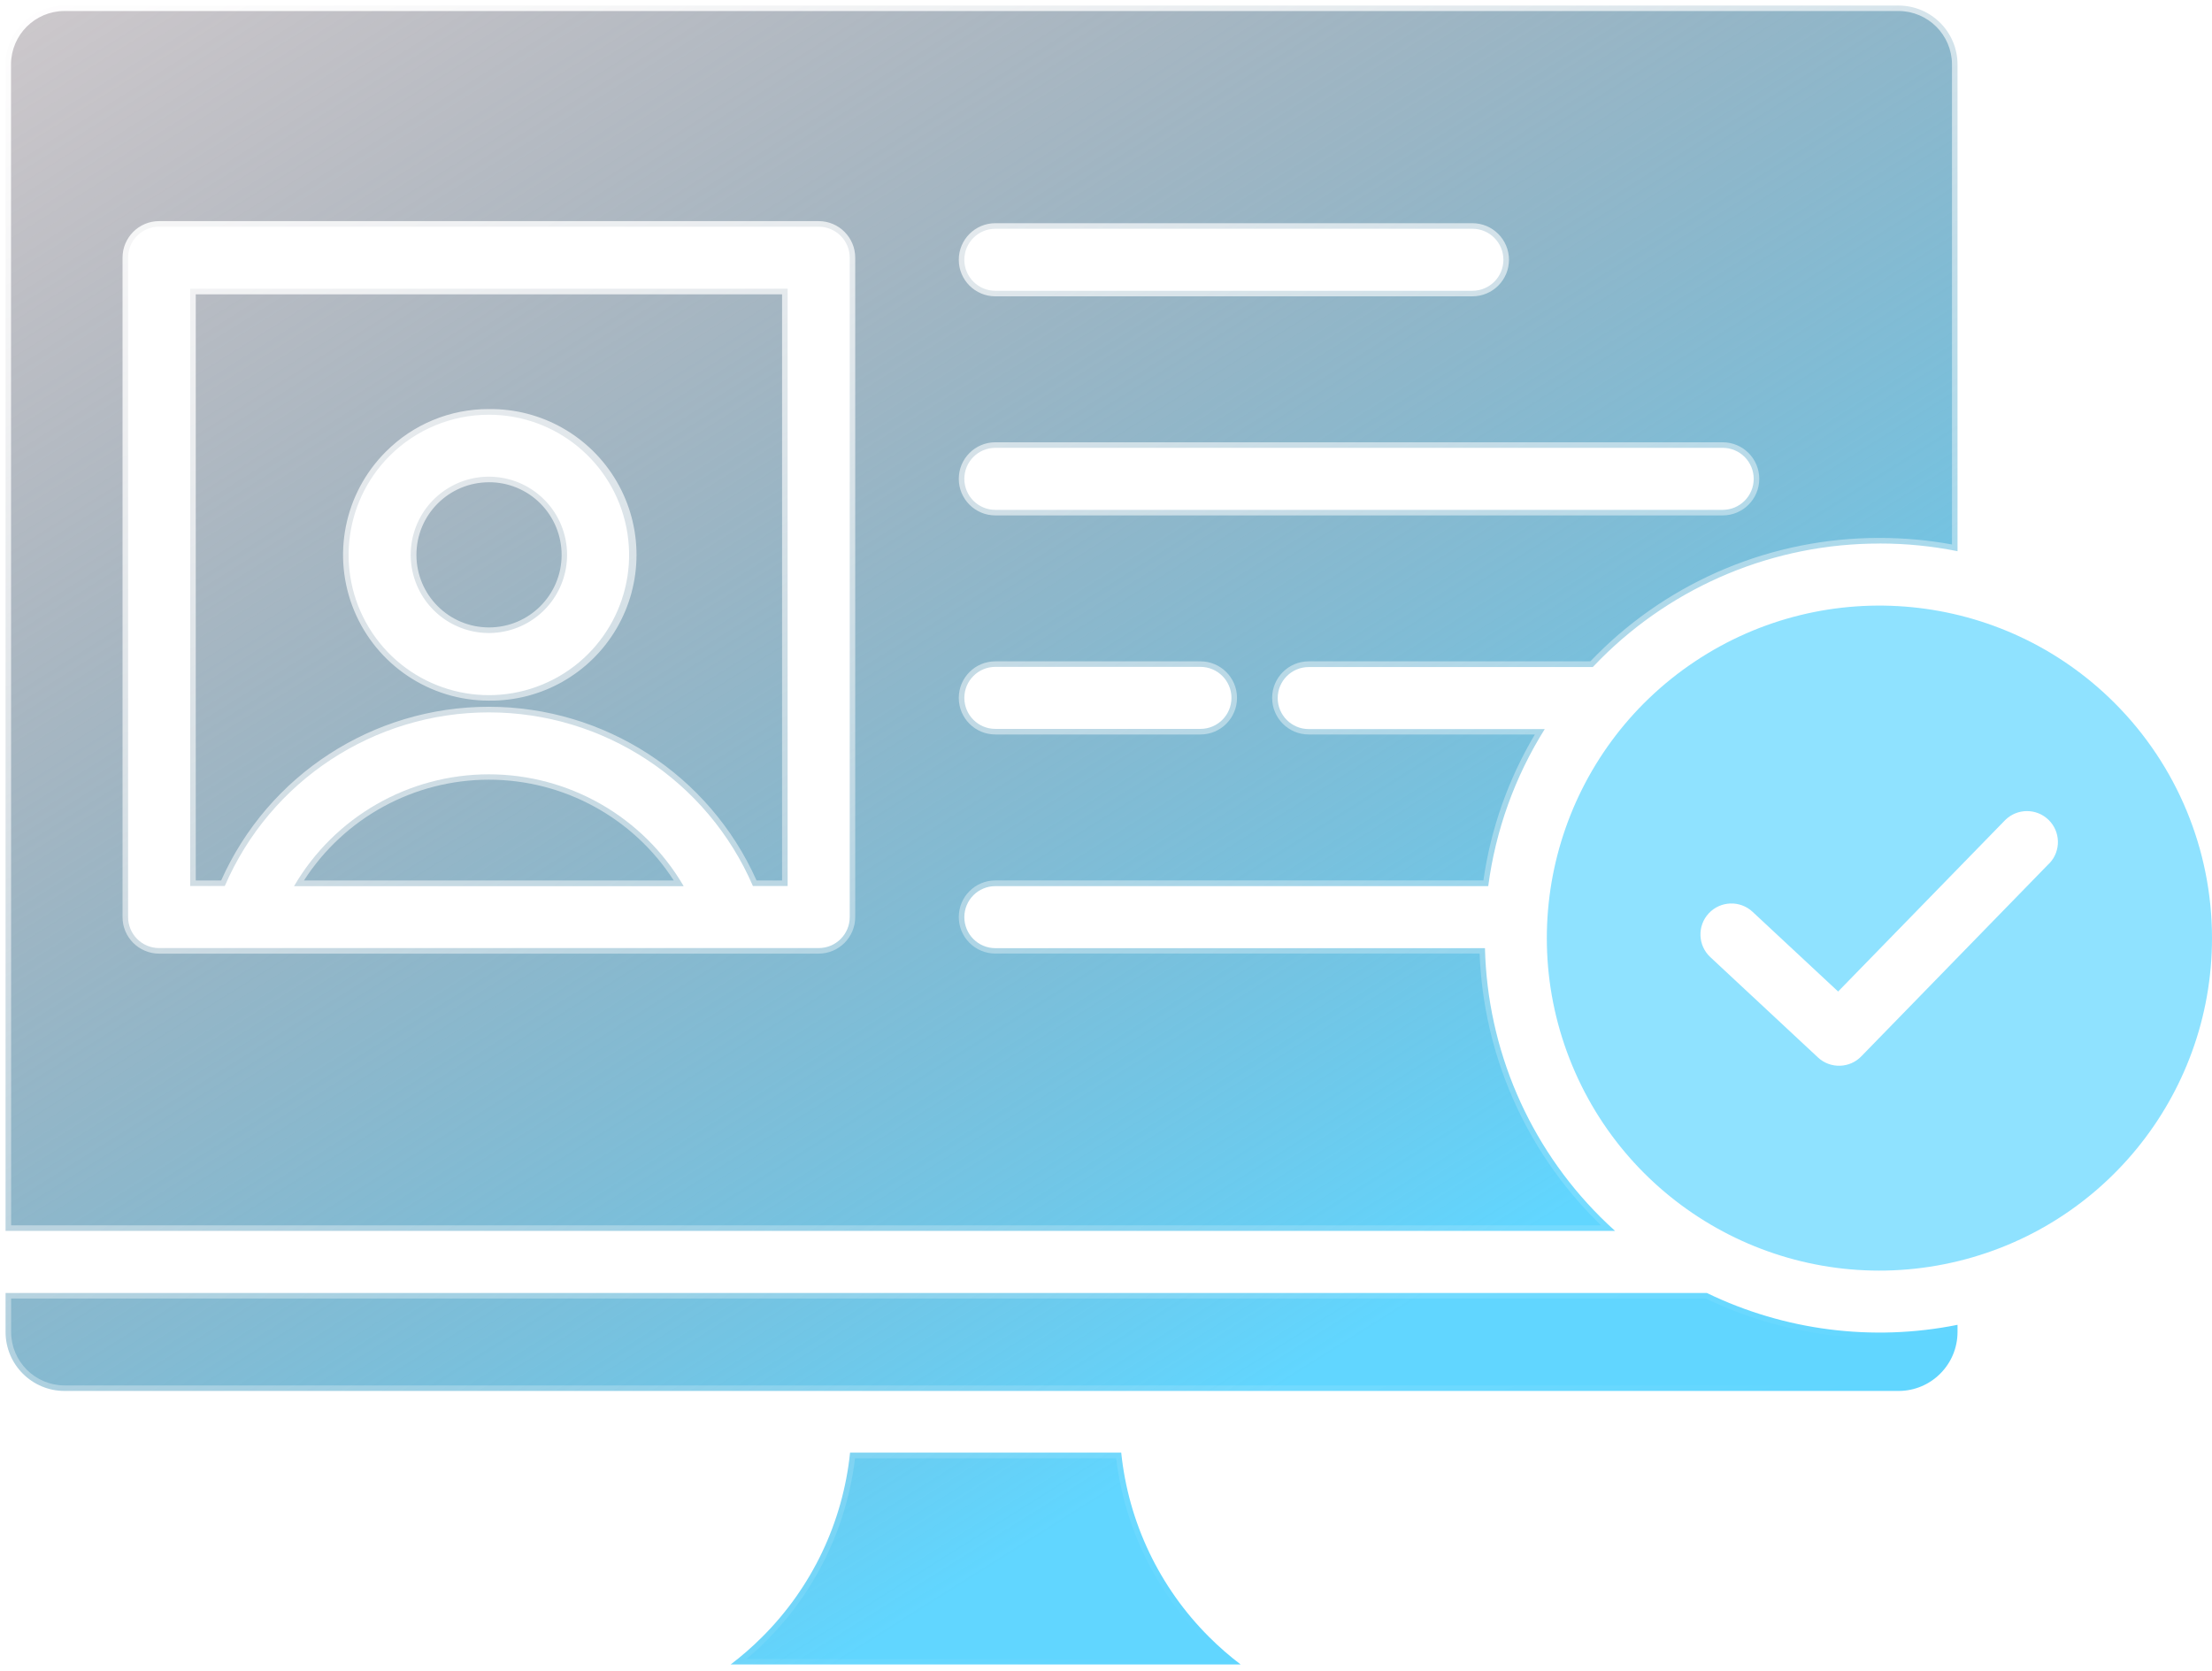
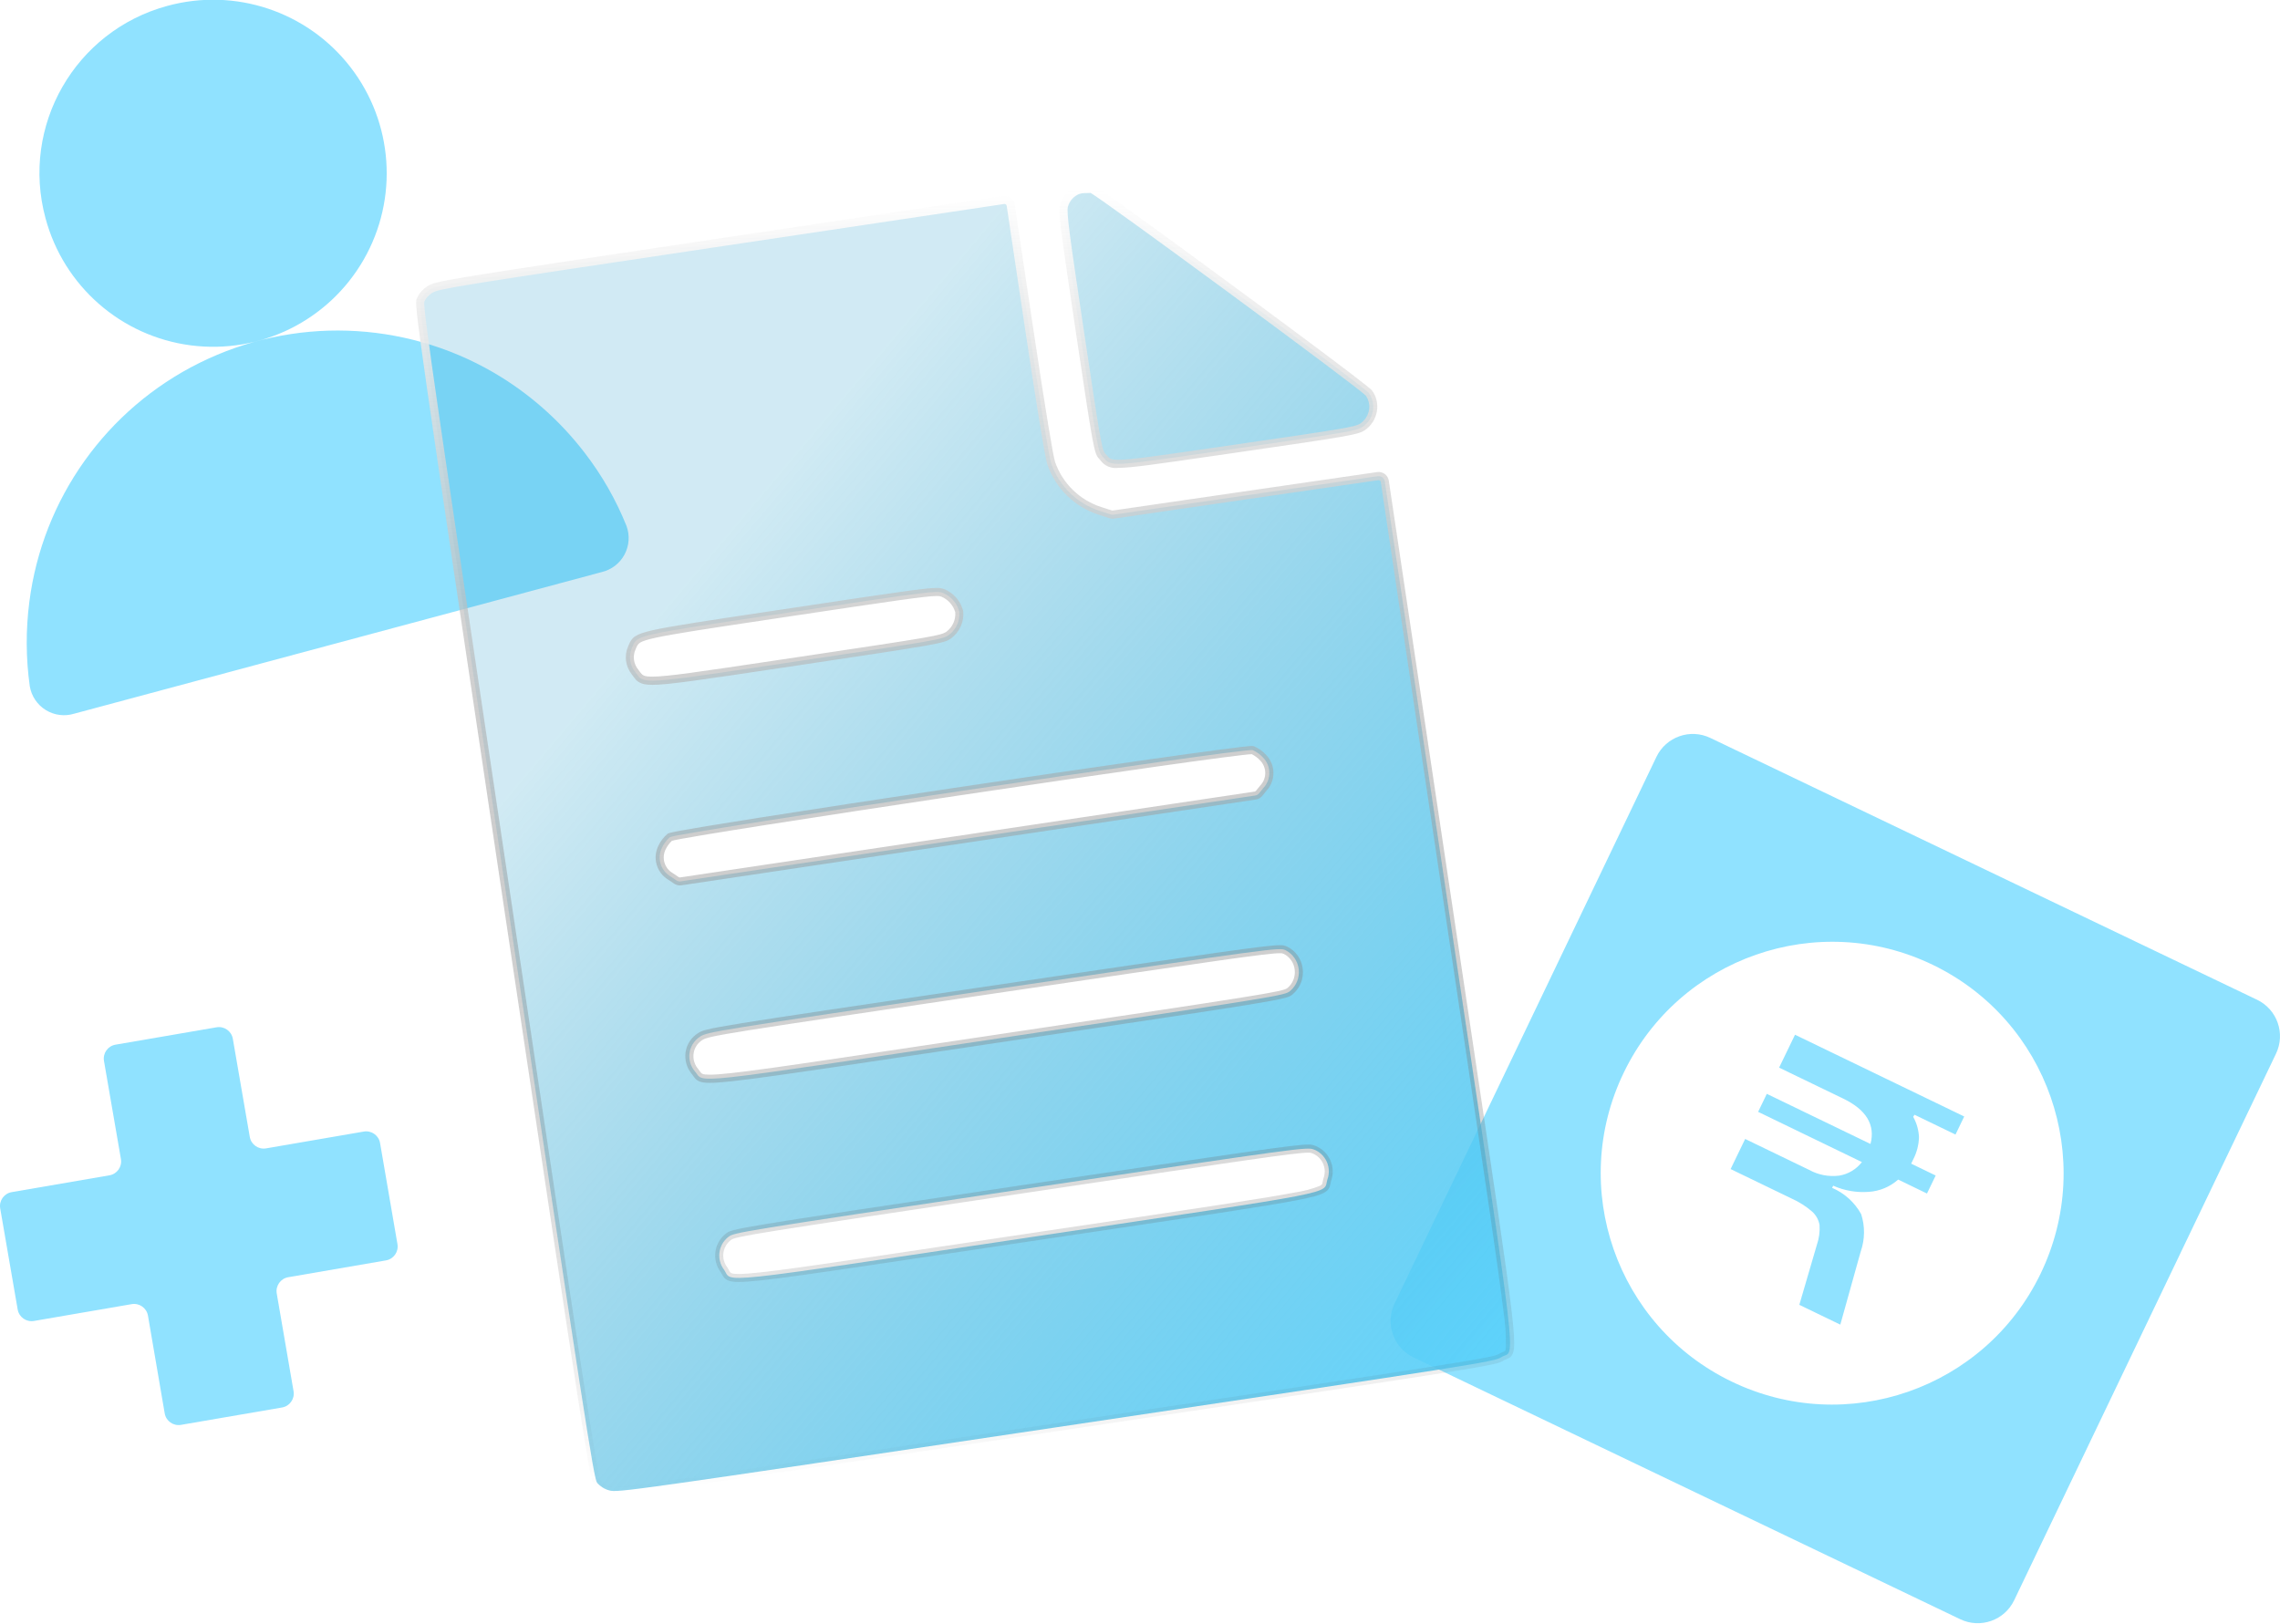
- <svg xmlns="http://www.w3.org/2000/svg" width="99.449" height="75.104" viewBox="0 0 99.449 75.104">
+ <svg xmlns="http://www.w3.org/2000/svg" width="134.521" height="95.786" viewBox="0 0 134.521 95.786">
  <defs>
-     <linearGradient id="linear-gradient" x1="0.767" y1="0.751" x2="-0.118" y2="-0.456" gradientUnits="objectBoundingBox">
-       <stop offset="0" stop-color="#61d6ff" />
-       <stop offset="1" stop-color="#4e0909" stop-opacity="0" />
+     <linearGradient id="linear-gradient" x1="1.09" y1="0.921" x2="0.359" y2="0.186" gradientUnits="objectBoundingBox">
+       <stop offset="0.003" stop-color="#61d6ff" />
+       <stop offset="1" stop-color="#1798c6" stop-opacity="0.2" />
    </linearGradient>
-     <linearGradient id="linear-gradient-2" x1="0.344" y1="-0.181" x2="0.831" y2="0.886" gradientUnits="objectBoundingBox">
+     <linearGradient id="linear-gradient-2" x1="0.5" x2="0.5" y2="1" gradientUnits="objectBoundingBox">
      <stop offset="0" stop-color="#fff" />
-       <stop offset="1" stop-color="#fff" stop-opacity="0" />
+       <stop offset="1" stop-color="#383838" stop-opacity="0" />
    </linearGradient>
  </defs>
-   <g id="Group_31312" data-name="Group 31312" transform="translate(-779.75 -131.995)">
-     <path id="Path_35873" data-name="Path 35873" d="M55.528,74.6a13.825,13.825,0,0,1-1.415-1.234,13.681,13.681,0,0,1-3.954-8.292H37.968a13.681,13.681,0,0,1-3.954,8.292A13.826,13.826,0,0,1,32.6,74.6ZM24.214,22.214A3.515,3.515,0,1,0,25.245,24.7a3.514,3.514,0,0,0-1.031-2.487M21.729,18.4a6.305,6.305,0,1,1-4.458,1.846A6.306,6.306,0,0,1,21.729,18.4m-8.759,21.2H30.487a10.141,10.141,0,0,0-17.517,0M35.161,12.735V39.593H33.6a12.929,12.929,0,0,0-23.743,0H8.3V12.735ZM6.91,9.946H36.559a1.394,1.394,0,0,1,1.394,1.394V40.99a1.394,1.394,0,0,1-1.394,1.394H6.9a1.394,1.394,0,0,1-1.391-1.4V11.337A1.394,1.394,0,0,1,6.905,9.943h0ZM44.5,12.826a1.394,1.394,0,0,1,0-2.789H65.947a1.394,1.394,0,0,1,0,2.789Zm0,9.852a1.394,1.394,0,0,1,0-2.789H77.2a1.394,1.394,0,0,1,0,2.789Zm0,9.85a1.394,1.394,0,1,1,0-2.789H53.72a1.394,1.394,0,0,1,0,2.789Zm43.249,26.8a17.813,17.813,0,0,1-11.26-1.433H0v1.758A2.653,2.653,0,0,0,2.645,62.3H85.113a2.653,2.653,0,0,0,2.645-2.645V59.33Zm-3.5-35.135a17.687,17.687,0,0,0-12.545,5.2q-.174.175-.344.354H58.589a1.394,1.394,0,0,0,0,2.789H69.2a17.645,17.645,0,0,0-2.541,7.063H44.5a1.394,1.394,0,0,0,0,2.789H66.512A17.688,17.688,0,0,0,71.7,54.476q.322.322.661.626H0V2.645A2.653,2.653,0,0,1,2.645,0H85.113a2.653,2.653,0,0,1,2.645,2.645V24.537a17.786,17.786,0,0,0-3.5-.346Z" transform="translate(780 132.245)" fill-rule="evenodd" fill="url(#linear-gradient)" />
-     <path id="Path_35873_-_Outline" data-name="Path 35873 - Outline" d="M56.271,74.854H31.856l.591-.449a13.626,13.626,0,0,0,1.39-1.212,13.468,13.468,0,0,0,3.882-8.141l.023-.224H50.385l.023.224a13.467,13.467,0,0,0,3.881,8.14,13.628,13.628,0,0,0,1.39,1.212Zm-22.96-.5h21.5c-.305-.257-.6-.527-.88-.808a13.97,13.97,0,0,1-4-8.219H38.192a13.97,13.97,0,0,1-4,8.219C33.911,73.827,33.616,74.1,33.311,74.354Zm51.8-11.807H2.645a2.91,2.91,0,0,1-2.9-2.895V57.644h76.8l.052.025a17.564,17.564,0,0,0,11.1,1.413l.07-.014.238.089v.5A2.91,2.91,0,0,1,85.113,62.547ZM.25,58.144v1.508a2.409,2.409,0,0,0,2.4,2.4H85.112a2.409,2.409,0,0,0,2.4-2.4v-.024a18.064,18.064,0,0,1-11.076-1.484Zm72.766-2.792H-.25V2.645A2.91,2.91,0,0,1,2.645-.25H85.113a2.91,2.91,0,0,1,2.9,2.895v22.2l-.3-.06a17.579,17.579,0,0,0-3.436-.341h-.05a17.436,17.436,0,0,0-12.343,5.122c-.113.114-.228.232-.34.35l-.074.077H58.589a1.144,1.144,0,1,0,0,2.289H69.652l-.24.383a17.279,17.279,0,0,0-2.5,6.963l-.029.217H44.5a1.144,1.144,0,0,0,0,2.289H66.756l.006.244A17.438,17.438,0,0,0,71.879,54.3c.207.207.427.415.652.617ZM.25,54.852H71.728q-.1-.1-.2-.2a17.939,17.939,0,0,1-5.256-12.021H44.5a1.644,1.644,0,0,1,0-3.289H66.442a17.757,17.757,0,0,1,2.313-6.563H58.589a1.644,1.644,0,1,1,0-3.289H71.251c.09-.094.182-.188.273-.28a17.936,17.936,0,0,1,12.7-5.27h.05a18.068,18.068,0,0,1,3.235.294V2.645a2.409,2.409,0,0,0-2.4-2.4H2.645a2.409,2.409,0,0,0-2.4,2.4ZM36.559,42.634H6.9a1.646,1.646,0,0,1-1.641-1.648V11.337A1.646,1.646,0,0,1,6.905,9.693h.1l0,0H36.559A1.646,1.646,0,0,1,38.2,11.341V40.99A1.646,1.646,0,0,1,36.559,42.634ZM6.818,10.2a1.146,1.146,0,0,0-1.057,1.141V40.987A1.146,1.146,0,0,0,6.9,42.134H36.559A1.146,1.146,0,0,0,37.7,40.99V11.341A1.146,1.146,0,0,0,36.559,10.2ZM35.411,39.843H33.435l-.065-.151a12.679,12.679,0,0,0-23.284,0l-.065.151H8.051V12.485h27.36Zm-1.647-.5h1.147V12.985H8.551V39.343H9.694a13.177,13.177,0,0,1,24.069,0Zm-2.841.5H12.534l.22-.376a10.388,10.388,0,0,1,17.949,0Zm-17.506-.5H30.041a9.89,9.89,0,0,0-16.624,0Zm40.3-6.564H44.5a1.644,1.644,0,0,1,0-3.289H53.72a1.644,1.644,0,0,1,0,3.289ZM44.5,29.74v.25a1.144,1.144,0,0,0,0,2.289H53.72a1.144,1.144,0,0,0,0-2.289H44.5ZM21.728,31.257a6.556,6.556,0,0,1-4.634-11.192,6.49,6.49,0,0,1,4.627-1.919h.009a6.556,6.556,0,1,1,0,13.111Zm-.007-12.611A6.055,6.055,0,0,0,15.673,24.7a6.056,6.056,0,1,0,6.056-6.056Zm.011,9.818h0a3.764,3.764,0,1,1,2.659-6.427,3.765,3.765,0,0,1,0,5.323A3.742,3.742,0,0,1,21.732,28.464Zm0-7.027A3.264,3.264,0,1,0,25,24.7a3.277,3.277,0,0,0-.957-2.31A3.244,3.244,0,0,0,21.731,21.436ZM77.2,22.928H44.5a1.644,1.644,0,0,1,0-3.289H77.2a1.644,1.644,0,0,1,0,3.289ZM44.5,20.139a1.144,1.144,0,0,0,0,2.289H77.2a1.144,1.144,0,0,0,0-2.289Zm21.447-7.063H44.5a1.644,1.644,0,0,1,0-3.289H65.947a1.644,1.644,0,0,1,0,3.289ZM44.5,10.288a1.144,1.144,0,0,0,0,2.289H65.947a1.144,1.144,0,0,0,0-2.289Z" transform="translate(780 132.245)" fill="url(#linear-gradient-2)" />
-     <path id="Path_35874" data-name="Path 35874" d="M88.394,28.86a14.952,14.952,0,1,0,4.379,10.569A14.951,14.951,0,0,0,88.394,28.86m-2.926,7.2-8.443,8.67a1.392,1.392,0,0,1-1.966.071l-4.842-4.514a1.391,1.391,0,0,1,1.9-2.037l3.847,3.585,7.516-7.715a1.391,1.391,0,0,1,1.993,1.94" transform="translate(786.426 134.748)" fill="#60d6ff" fill-rule="evenodd" opacity="0.7" />
+   <g id="Group_31186" data-name="Group 31186" transform="translate(-9.77 -5.507)">
+     <path id="Path_35455" data-name="Path 35455" d="M20.045,5.856a10.24,10.24,0,1,1-7.182,12.531A10.213,10.213,0,0,1,20.045,5.856ZM45.682,39.264a2.063,2.063,0,0,0,1.459-2.721,18.146,18.146,0,0,0-2.469-4.317,18.538,18.538,0,0,0-5.4-4.752A18.333,18.333,0,0,0,11.909,41.022,18.591,18.591,0,0,0,11.934,46,2.047,2.047,0,0,0,14.56,47.62l31.107-8.352Z" transform="translate(-0.407)" fill="rgba(97,214,255,0.7)" />
+     <path id="Path_35456" data-name="Path 35456" d="M131.866,60.235a2.385,2.385,0,0,0-3.181,1.12L113.236,93.612a2.384,2.384,0,0,0,1.12,3.18l32.256,15.45a2.385,2.385,0,0,0,3.181-1.121l15.45-32.256a2.385,2.385,0,0,0-1.121-3.18Zm19.481,31.626a13.653,13.653,0,1,1-6.352-18.234A13.654,13.654,0,0,1,151.347,91.861Zm-5.015-8.221-2.418-1.168-.08.119a2.719,2.719,0,0,1,.343,1.205,3.026,3.026,0,0,1-.328,1.287l-.133.275,1.446.7-.513,1.062-1.7-.823a2.883,2.883,0,0,1-1.728.724,4.349,4.349,0,0,1-2.107-.363l-.062.128a3.55,3.55,0,0,1,1.714,1.551,3.458,3.458,0,0,1-.025,2.2l-1.206,4.32-2.418-1.168,1.036-3.544a2.987,2.987,0,0,0,.157-1.167,1.377,1.377,0,0,0-.447-.8,4.885,4.885,0,0,0-1.193-.757l-3.607-1.744.858-1.777,3.773,1.824a2.915,2.915,0,0,0,1.779.34,2.122,2.122,0,0,0,1.336-.8L134.686,82.3l.513-1.062,6.117,2.957c.294-1.123-.246-2.017-1.6-2.672l-3.792-1.832.939-1.941,9.982,4.824Z" transform="translate(-21.186 -11.183)" fill="#61d6ff" fill-rule="evenodd" opacity="0.7" />
+     <g id="Group_31184" data-name="Group 31184" transform="translate(34.325 16.41)">
+       <path id="Path_35457" data-name="Path 35457" d="M41.538,25.467a1.432,1.432,0,0,0-.56.645c-.112.328.385,3.77,5.038,34.91S51.2,95.6,51.4,95.881a1.429,1.429,0,0,0,.724.453c.485.138,1.193.038,26.348-3.721s25.861-3.871,26.285-4.144c.835-.54,1.137,2.014-3.128-26.523L97.875,36.793a.368.368,0,0,0-.416-.309L89.8,37.6l-7.931,1.154a.367.367,0,0,1-.166-.014l-.621-.2a4.484,4.484,0,0,1-2.891-2.819c-.123-.351-.639-3.5-1.323-8.08L75.8,20.5a.367.367,0,0,0-.418-.309L58.862,22.66C42.512,25.105,41.959,25.2,41.538,25.467Zm38.193-5.848a1.382,1.382,0,0,0-.776.885c-.107.351,0,1.242.934,7.456,1,6.678,1.069,7.073,1.309,7.339.591.657.13.683,7.916-.446,6.462-.937,7.1-1.047,7.443-1.274a1.422,1.422,0,0,0,.374-2.01C96.642,31.18,80.768,19.5,80.566,19.526a2.667,2.667,0,0,1-.4.013A1.193,1.193,0,0,0,79.731,19.619ZM71.8,43.37a1.659,1.659,0,0,1,.972,1.108,1.542,1.542,0,0,1-.606,1.368c-.381.271-.687.325-8.913,1.554-9.515,1.422-9.05,1.391-9.6.64a1.362,1.362,0,0,1-.192-1.432c.325-.769,0-.7,9.388-2.1C70.907,43.294,71.408,43.231,71.8,43.37ZM90.08,52.647a1.884,1.884,0,0,1,.619.447,1.3,1.3,0,0,1,.017,1.786l-.256.315a.367.367,0,0,1-.231.132L73.283,57.859,56.337,60.392a.367.367,0,0,1-.259-.059l-.337-.226a1.3,1.3,0,0,1-.507-1.713,1.883,1.883,0,0,1,.461-.608C56.069,57.522,89.646,52.5,90.08,52.647Zm1.926,11.8a1.458,1.458,0,0,1,.283,2.416c-.318.266-.66.321-17.219,2.8-18.66,2.789-17.312,2.642-17.886,1.956a1.373,1.373,0,0,1,.291-2.062c.437-.283.791-.34,17.311-2.783S91.659,64.286,92.006,64.452Zm1.68,11.765a1.39,1.39,0,0,1,.8,1.781c-.27.886,1.19.6-17.681,3.423s-17.392,2.663-17.909,1.9a1.389,1.389,0,0,1,.243-1.936c.319-.266.66-.321,17.242-2.8S93.3,76.057,93.686,76.218Z" transform="translate(-40.727 -19.287)" fill-rule="evenodd" fill="url(#linear-gradient)" />
+       <path id="Path_35457_-_Outline" data-name="Path 35457 - Outline" d="M80.505,19.226c.108,0,.162,0,2.757,1.872,1.473,1.063,3.444,2.5,5.548,4.05,1.338.985,8.024,5.913,8.25,6.217a1.6,1.6,0,0,1,.287,1.239,1.691,1.691,0,0,1-.721,1.111c-.385.258-.949.356-7.542,1.312l-1.154.167c-3.588.521-5.073.737-5.834.737a1.113,1.113,0,0,1-1.058-.442l-.082-.094c-.293-.325-.331-.535-1.367-7.463-.954-6.379-1.049-7.157-.926-7.561a1.613,1.613,0,0,1,.91-1.035,1.434,1.434,0,0,1,.507-.1h.037a2.483,2.483,0,0,0,.352-.011l.017,0Zm16.177,12.43c-.241-.248-3.626-2.79-8.071-6.063-4.311-3.174-7.67-5.6-8.149-5.885-.081.007-.175.009-.247.009l-.117,0a.954.954,0,0,0-.335.061,1.143,1.143,0,0,0-.642.735c-.1.315.093,1.675.942,7.351.927,6.2,1.056,7,1.25,7.215.032.036.061.07.089.1.177.206.236.275.7.275.727,0,2.306-.229,5.766-.732l1.154-.168c6.3-.913,7.052-1.04,7.345-1.236a1.212,1.212,0,0,0,.516-.8A1.13,1.13,0,0,0,96.683,31.656ZM75.38,19.884a.609.609,0,0,1,.6.516l1.067,7.141c.772,5.169,1.215,7.761,1.312,8.036a4.268,4.268,0,0,0,2.74,2.671l.621.2a.129.129,0,0,0,.058,0l15.586-2.268a.606.606,0,0,1,.687.51l3.759,25.153c.347,2.319.663,4.434.952,6.361,1.484,9.917,2.23,14.894,2.526,17.407.289,2.448.2,2.74-.313,2.926a.675.675,0,0,0-.143.065c-.469.3-.478.309-26.379,4.179-21.57,3.224-25.176,3.758-26.091,3.758A1.2,1.2,0,0,1,52,96.5a1.66,1.66,0,0,1-.852-.543c-.23-.318-.451-1.64-5.431-34.962s-5.155-34.652-5.028-35.023a1.662,1.662,0,0,1,.656-.768c.47-.3.8-.357,17.418-2.843L75.29,19.89A.611.611,0,0,1,75.38,19.884Zm6.378,19.049a.605.605,0,0,1-.187-.029l-.621-.2a4.741,4.741,0,0,1-3.043-2.967c-.154-.439-.789-4.484-1.333-8.123L75.507,20.47a.13.13,0,0,0-.147-.109L58.836,22.834c-15.65,2.341-16.847,2.525-17.23,2.772a1.222,1.222,0,0,0-.462.516c-.076.447.766,6.163,5.046,34.8S51.337,95.28,51.54,95.685a1.212,1.212,0,0,0,.592.358.737.737,0,0,0,.228.026c.881,0,4.48-.534,26.02-3.753,23.98-3.584,25.808-3.861,26.191-4.108a1.111,1.111,0,0,1,.239-.112c.111-.041.126-.046.148-.24a12.174,12.174,0,0,0-.146-2.182c-.3-2.506-1.04-7.481-2.524-17.393-.288-1.927-.6-4.041-.952-6.361L97.578,36.766a.13.13,0,0,0-.146-.109L81.845,38.926A.606.606,0,0,1,81.758,38.932ZM71.371,43.017a1.209,1.209,0,0,1,.443.066,1.9,1.9,0,0,1,1.127,1.3,1.78,1.78,0,0,1-.7,1.6c-.433.308-.6.338-9.016,1.6l-1.205.18c-4.6.688-6.506.973-7.419.973-.738,0-.914-.2-1.14-.517l-.066-.092a1.6,1.6,0,0,1-.22-1.666l.029-.071c.184-.448.355-.64,1.432-.881s3.122-.547,7.218-1.161l.892-.134C69.274,43.228,70.735,43.017,71.371,43.017ZM54.6,48.251c.878,0,2.772-.283,7.349-.968l1.205-.18c8.067-1.205,8.478-1.276,8.81-1.512a1.31,1.31,0,0,0,.508-1.139,1.43,1.43,0,0,0-.816-.919.746.746,0,0,0-.283-.038c-.631,0-2.558.285-8.555,1.184l-.892.134c-4.085.612-6.135.919-7.185,1.155-.937.21-.983.323-1.1.6l-.031.076a1.128,1.128,0,0,0,.165,1.2l.071.1C54.014,48.171,54.07,48.251,54.6,48.251Zm35.383,4.094a.353.353,0,0,1,.113.015,2.1,2.1,0,0,1,.719.512,1.536,1.536,0,0,1,.027,2.1l-.256.315a.606.606,0,0,1-.381.217L56.311,60.566a.607.607,0,0,1-.428-.1l-.336-.226a1.536,1.536,0,0,1-.588-2.014,2.1,2.1,0,0,1,.538-.7c.079-.056.176-.125,5.435-.954,3.024-.477,7.1-1.1,11.478-1.755C80.379,53.628,89.277,52.344,89.981,52.344ZM56.221,60.1h.019l33.892-5.065a.13.13,0,0,0,.082-.047l.256-.315a1.067,1.067,0,0,0-.007-1.473,1.789,1.789,0,0,0-.495-.373c-1.485.029-32.944,4.73-34.216,5.113a1.786,1.786,0,0,0-.365.5,1.068,1.068,0,0,0,.425,1.411l.337.226A.128.128,0,0,0,56.221,60.1Zm35.4,4a.88.88,0,0,1,.426.08,1.653,1.653,0,0,1,.923,1.3,1.689,1.689,0,0,1-.59,1.516c-.375.314-.375.314-17.337,2.849l-3.435.514c-9.317,1.394-12.456,1.864-13.618,1.864-.651,0-.8-.149-.97-.4-.026-.038-.05-.073-.081-.11a1.656,1.656,0,0,1-.378-1.306,1.591,1.591,0,0,1,.722-1.109c.481-.311.49-.317,17.406-2.818C88.255,64.473,90.834,64.1,91.622,64.1ZM57.991,71.74c1.127,0,4.257-.468,13.548-1.859l3.435-.514c15.642-2.338,16.835-2.521,17.1-2.743a1.214,1.214,0,0,0,.423-1.091,1.179,1.179,0,0,0-.655-.927.426.426,0,0,0-.22-.033c-.751,0-3.587.415-16.861,2.378-16.185,2.393-16.829,2.5-17.216,2.747a1.12,1.12,0,0,0-.51.78,1.164,1.164,0,0,0,.272.929c.045.054.079.1.108.146C57.506,71.685,57.544,71.74,57.991,71.74Zm35.3,4.124a.97.97,0,0,1,.422.073,1.633,1.633,0,0,1,.934,2.07,1.269,1.269,0,0,0-.033.147c-.093.509-.34.68-2.016,1-1.744.338-5.2.854-12.1,1.882l-3.726.556-3.728.558c-9.1,1.363-12.17,1.822-13.347,1.822-.647,0-.829-.141-.992-.456a1.261,1.261,0,0,0-.074-.13,1.633,1.633,0,0,1,.288-2.253c.376-.314.376-.314,17.359-2.852C89.914,76.247,92.505,75.864,93.3,75.864ZM59.7,83.5c1.142,0,4.2-.458,13.277-1.816l3.728-.558,3.727-.556c6.887-1.027,10.344-1.543,12.078-1.879a6.55,6.55,0,0,0,1.478-.391c.129-.068.134-.093.159-.231a1.714,1.714,0,0,1,.046-.2,1.149,1.149,0,0,0-.663-1.491.506.506,0,0,0-.237-.035c-.754,0-3.6.422-16.942,2.415C60.691,81.1,59.5,81.279,59.23,81.5a1.148,1.148,0,0,0-.2,1.62,1.713,1.713,0,0,1,.1.178C59.208,83.444,59.236,83.5,59.7,83.5Z" transform="translate(-40.666 -19.226)" fill="url(#linear-gradient-2)" />
+     </g>
+     <g id="Group_31185" data-name="Group 31185" transform="translate(9.77 66.115)">
+       <path id="Path_35459" data-name="Path 35459" d="M26.776,96.526a.831.831,0,0,0-.678.96l.992,5.767a.831.831,0,0,1-.678.96l-5.964,1.026a.831.831,0,0,1-.96-.678L18.5,98.793a.831.831,0,0,0-.96-.678l-5.767.992a.831.831,0,0,1-.96-.678L9.782,92.465a.831.831,0,0,1,.678-.96l5.767-.992a.831.831,0,0,0,.678-.96l-1-5.789a.831.831,0,0,1,.678-.96l5.964-1.026a.831.831,0,0,1,.96.678l1,5.789a.831.831,0,0,0,.96.678l5.767-.992a.831.831,0,0,1,.96.678l1.026,5.964a.831.831,0,0,1-.678.96Z" transform="translate(-9.77 -81.765)" fill="rgba(97,214,255,0.7)" />
+     </g>
  </g>
</svg>
